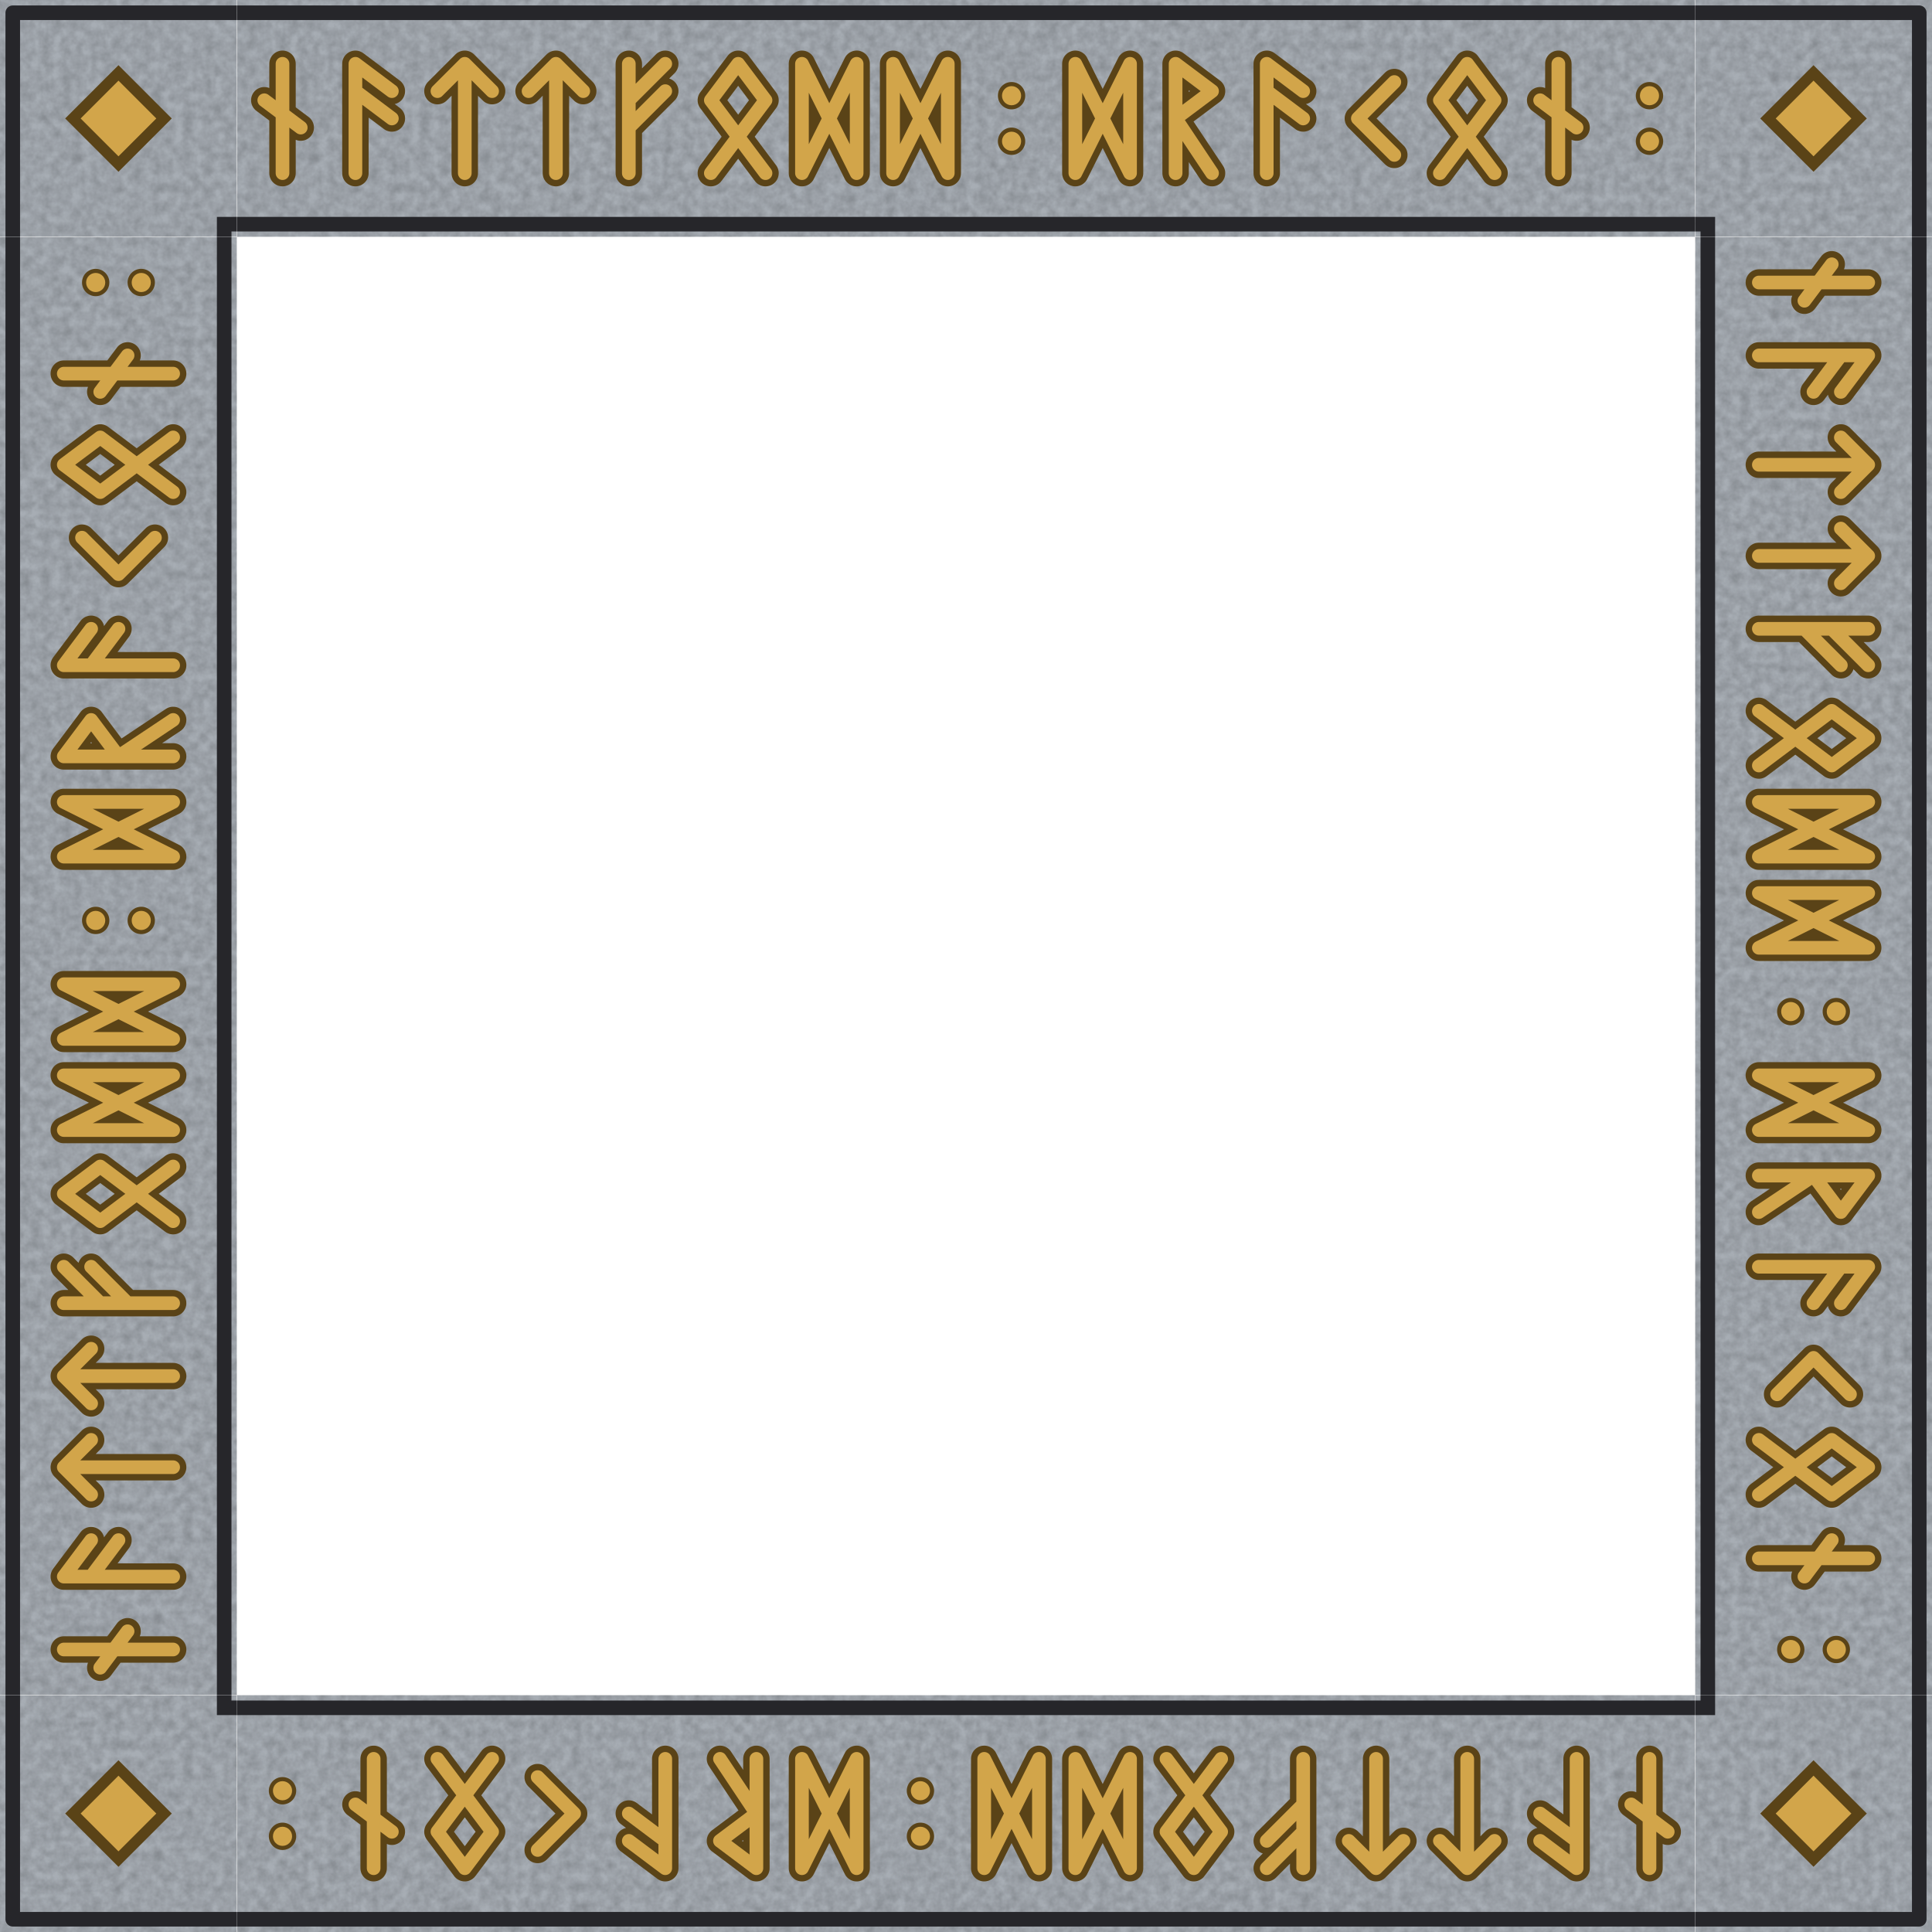
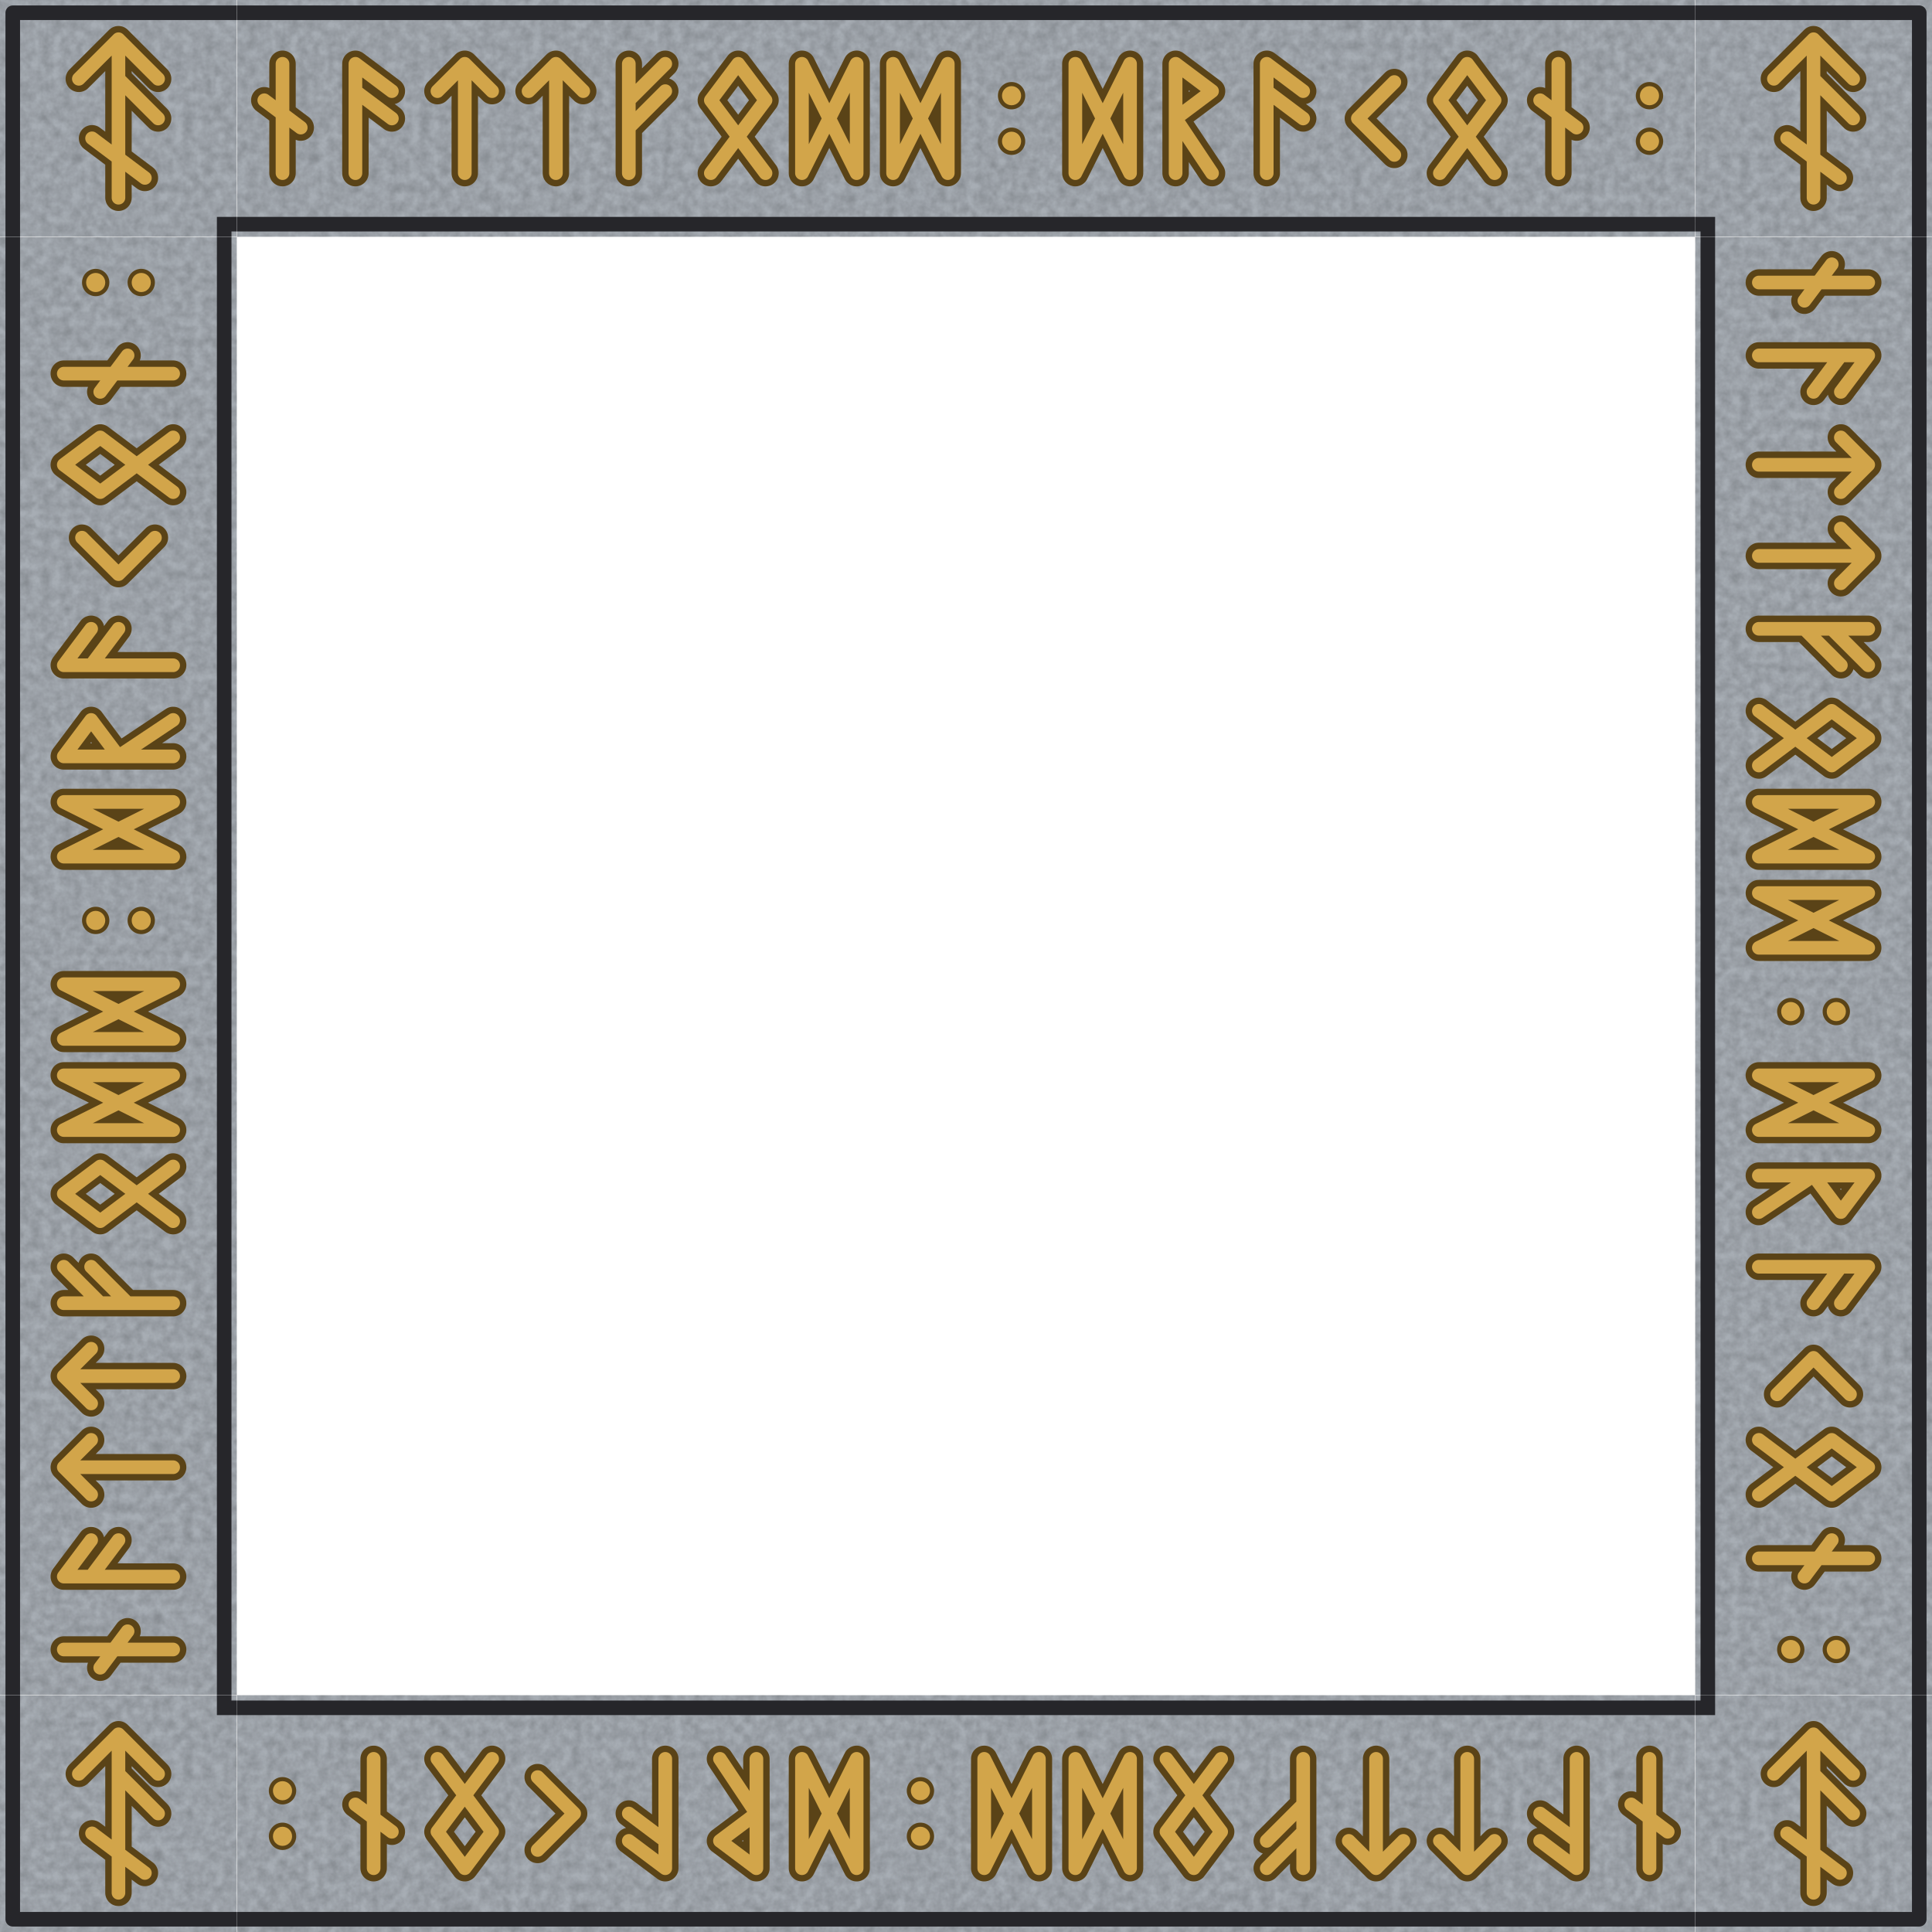
<svg xmlns="http://www.w3.org/2000/svg" width="212" height="212" viewBox="0 0 212 212">
  <defs>
    <filter id="grain-tile" filterUnits="userSpaceOnUse" x="0" y="0" width="160" height="26" color-interpolation-filters="sRGB">
      <feTurbulence type="fractalNoise" baseFrequency="0.9" numOctaves="3" seed="7" stitchTiles="stitch" result="noise" />
      <feColorMatrix in="noise" type="saturate" values="0" result="grey" />
      <feComponentTransfer in="grey" result="grain">
        <feFuncR type="linear" slope="0.35" intercept="0.75" />
        <feFuncG type="linear" slope="0.35" intercept="0.75" />
        <feFuncB type="linear" slope="0.35" intercept="0.75" />
        <feFuncA type="linear" slope="0" intercept="1" />
      </feComponentTransfer>
      <feBlend in="SourceGraphic" in2="grain" mode="multiply" result="textured" />
      <feComposite in="textured" in2="SourceGraphic" operator="in" />
    </filter>
    <filter id="grain-corner" filterUnits="userSpaceOnUse" x="0" y="0" width="26" height="26" color-interpolation-filters="sRGB">
      <feTurbulence type="fractalNoise" baseFrequency="0.9" numOctaves="3" seed="7" stitchTiles="stitch" result="noise" />
      <feColorMatrix in="noise" type="saturate" values="0" result="grey" />
      <feComponentTransfer in="grey" result="grain">
        <feFuncR type="linear" slope="0.35" intercept="0.75" />
        <feFuncG type="linear" slope="0.35" intercept="0.75" />
        <feFuncB type="linear" slope="0.35" intercept="0.75" />
        <feFuncA type="linear" slope="0" intercept="1" />
      </feComponentTransfer>
      <feBlend in="SourceGraphic" in2="grain" mode="multiply" result="textured" />
      <feComposite in="textured" in2="SourceGraphic" operator="in" />
    </filter>
  </defs>
  <g transform="translate(0,0)">
    <g>
      <rect width="26" height="26" fill="#a7adb4" filter="url(#grain-corner)" />
      <path d="M26,1.4H1.4V26" stroke="#26262a" stroke-width="1.6" fill="none" stroke-linejoin="round" />
      <path d="M26,24.6H24.6V26" stroke="#26262a" stroke-width="1.6" fill="none" />
-       <path d="M13.0,8.0L18.0,13.0L13.0,18.0L8.0,13.0Z" fill="#d2a54a" stroke="#5a4317" stroke-width="1.2" />
+       <g fill="none" stroke-linecap="round" stroke-linejoin="round">
+         <path transform="rotate(0,13.0,13.0) translate(8.65,4.3) scale(1.45)" d="M3,0V12 M0,3L3,0L6,3 M3,3L6,6 M1,7.5L5,10.5" stroke="#5a4317" stroke-width="2.00" />
+         <path transform="rotate(0,13.0,13.0) translate(8.65,4.3) scale(1.45)" d="M3,0V12 M0,3L3,0L6,3 M3,3L6,6 M1,7.5L5,10.5" stroke="#d2a54a" stroke-width="1.03" />
+       </g>
    </g>
  </g>
  <g transform="translate(26,0)">
    <g>
      <rect width="160" height="26" fill="#a7adb4" filter="url(#grain-tile)" />
      <path d="M0,1.4H160M0,24.6H160" stroke="#26262a" stroke-width="1.6" />
      <g fill="none" stroke-linecap="round" stroke-linejoin="round">
        <path transform="translate(2.0,7.0)" d="M3,0V12M1,4L5,7" stroke="#5a4317" stroke-width="2.9" />
        <path transform="translate(2.0,7.0)" d="M3,0V12M1,4L5,7" stroke="#d2a54a" stroke-width="1.5" />
        <path transform="translate(12.0,7.0)" d="M1,0V12M1,0L5,3M1,3L5,6" stroke="#5a4317" stroke-width="2.9" />
        <path transform="translate(12.0,7.0)" d="M1,0V12M1,0L5,3M1,3L5,6" stroke="#d2a54a" stroke-width="1.5" />
        <path transform="translate(22.0,7.0)" d="M3,0V12M0,3L3,0L6,3" stroke="#5a4317" stroke-width="2.9" />
        <path transform="translate(22.0,7.0)" d="M3,0V12M0,3L3,0L6,3" stroke="#d2a54a" stroke-width="1.5" />
        <path transform="translate(32.0,7.0)" d="M3,0V12M0,3L3,0L6,3" stroke="#5a4317" stroke-width="2.9" />
        <path transform="translate(32.0,7.0)" d="M3,0V12M0,3L3,0L6,3" stroke="#d2a54a" stroke-width="1.5" />
        <path transform="translate(42.0,7.0)" d="M1,0V12M1,4L5,0M1,7L5,3" stroke="#5a4317" stroke-width="2.9" />
        <path transform="translate(42.0,7.0)" d="M1,0V12M1,4L5,0M1,7L5,3" stroke="#d2a54a" stroke-width="1.5" />
        <path transform="translate(52.0,7.0)" d="M3,0L6,4L0,12M3,0L0,4L6,12" stroke="#5a4317" stroke-width="2.9" />
        <path transform="translate(52.0,7.0)" d="M3,0L6,4L0,12M3,0L0,4L6,12" stroke="#d2a54a" stroke-width="1.5" />
        <path transform="translate(62.0,7.0)" d="M0,0V12M6,0V12M0,0L6,12M6,0L0,12" stroke="#5a4317" stroke-width="2.9" />
        <path transform="translate(62.0,7.0)" d="M0,0V12M6,0V12M0,0L6,12M6,0L0,12" stroke="#d2a54a" stroke-width="1.5" />
        <path transform="translate(72.0,7.0)" d="M0,0V12M6,0V12M0,0L6,12M6,0L0,12" stroke="#5a4317" stroke-width="2.9" />
        <path transform="translate(72.0,7.0)" d="M0,0V12M6,0V12M0,0L6,12M6,0L0,12" stroke="#d2a54a" stroke-width="1.5" />
        <circle cx="85.0" cy="10.5" r="1.5" fill="#5a4317" />
        <circle cx="85.0" cy="10.5" r="1.05" fill="#d2a54a" />
        <circle cx="85.0" cy="15.5" r="1.5" fill="#5a4317" />
        <circle cx="85.0" cy="15.5" r="1.05" fill="#d2a54a" />
        <path transform="translate(92.0,7.0)" d="M0,0V12M6,0V12M0,0L6,12M6,0L0,12" stroke="#5a4317" stroke-width="2.9" />
        <path transform="translate(92.0,7.0)" d="M0,0V12M6,0V12M0,0L6,12M6,0L0,12" stroke="#d2a54a" stroke-width="1.5" />
        <path transform="translate(102.0,7.0)" d="M1,12V0L5,3L1,6L5,12" stroke="#5a4317" stroke-width="2.9" />
        <path transform="translate(102.0,7.0)" d="M1,12V0L5,3L1,6L5,12" stroke="#d2a54a" stroke-width="1.5" />
        <path transform="translate(112.0,7.0)" d="M1,0V12M1,0L5,3M1,3L5,6" stroke="#5a4317" stroke-width="2.9" />
        <path transform="translate(112.0,7.0)" d="M1,0V12M1,0L5,3M1,3L5,6" stroke="#d2a54a" stroke-width="1.5" />
        <path transform="translate(122.0,7.0)" d="M5,2L1,6L5,10" stroke="#5a4317" stroke-width="2.9" />
        <path transform="translate(122.0,7.0)" d="M5,2L1,6L5,10" stroke="#d2a54a" stroke-width="1.5" />
        <path transform="translate(132.0,7.0)" d="M3,0L6,4L0,12M3,0L0,4L6,12" stroke="#5a4317" stroke-width="2.9" />
        <path transform="translate(132.0,7.0)" d="M3,0L6,4L0,12M3,0L0,4L6,12" stroke="#d2a54a" stroke-width="1.5" />
        <path transform="translate(142.0,7.0)" d="M3,0V12M1,4L5,7" stroke="#5a4317" stroke-width="2.9" />
        <path transform="translate(142.0,7.0)" d="M3,0V12M1,4L5,7" stroke="#d2a54a" stroke-width="1.5" />
        <circle cx="155.0" cy="10.5" r="1.5" fill="#5a4317" />
        <circle cx="155.0" cy="10.5" r="1.05" fill="#d2a54a" />
        <circle cx="155.0" cy="15.5" r="1.5" fill="#5a4317" />
        <circle cx="155.0" cy="15.5" r="1.05" fill="#d2a54a" />
      </g>
    </g>
  </g>
  <g transform="translate(212,0) rotate(90)">
    <g>
      <rect width="26" height="26" fill="#a7adb4" filter="url(#grain-corner)" />
      <path d="M26,1.4H1.4V26" stroke="#26262a" stroke-width="1.6" fill="none" stroke-linejoin="round" />
      <path d="M26,24.6H24.6V26" stroke="#26262a" stroke-width="1.6" fill="none" />
-       <path d="M13.0,8.0L18.0,13.0L13.0,18.0L8.0,13.0Z" fill="#d2a54a" stroke="#5a4317" stroke-width="1.2" />
+       <g fill="none" stroke-linecap="round" stroke-linejoin="round">
+         <path transform="rotate(-90,13.0,13.0) translate(8.65,4.3) scale(1.45)" d="M3,0V12 M0,3L3,0L6,3 M3,3L6,6 M1,7.5L5,10.5" stroke="#5a4317" stroke-width="2.00" />
+         <path transform="rotate(-90,13.0,13.0) translate(8.65,4.3) scale(1.45)" d="M3,0V12 M0,3L3,0L6,3 M3,3L6,6 M1,7.5L5,10.5" stroke="#d2a54a" stroke-width="1.03" />
+       </g>
    </g>
  </g>
  <g transform="translate(212,26) rotate(90)">
    <g>
      <rect width="160" height="26" fill="#a7adb4" filter="url(#grain-tile)" />
      <path d="M0,1.4H160M0,24.6H160" stroke="#26262a" stroke-width="1.6" />
      <g fill="none" stroke-linecap="round" stroke-linejoin="round">
        <path transform="translate(2.0,7.0)" d="M3,0V12M1,4L5,7" stroke="#5a4317" stroke-width="2.9" />
        <path transform="translate(2.0,7.0)" d="M3,0V12M1,4L5,7" stroke="#d2a54a" stroke-width="1.5" />
        <path transform="translate(12.0,7.0)" d="M1,0V12M1,0L5,3M1,3L5,6" stroke="#5a4317" stroke-width="2.9" />
        <path transform="translate(12.0,7.0)" d="M1,0V12M1,0L5,3M1,3L5,6" stroke="#d2a54a" stroke-width="1.5" />
        <path transform="translate(22.0,7.0)" d="M3,0V12M0,3L3,0L6,3" stroke="#5a4317" stroke-width="2.9" />
        <path transform="translate(22.0,7.0)" d="M3,0V12M0,3L3,0L6,3" stroke="#d2a54a" stroke-width="1.5" />
        <path transform="translate(32.0,7.0)" d="M3,0V12M0,3L3,0L6,3" stroke="#5a4317" stroke-width="2.9" />
        <path transform="translate(32.0,7.0)" d="M3,0V12M0,3L3,0L6,3" stroke="#d2a54a" stroke-width="1.5" />
        <path transform="translate(42.0,7.0)" d="M1,0V12M1,4L5,0M1,7L5,3" stroke="#5a4317" stroke-width="2.9" />
        <path transform="translate(42.0,7.0)" d="M1,0V12M1,4L5,0M1,7L5,3" stroke="#d2a54a" stroke-width="1.5" />
        <path transform="translate(52.0,7.0)" d="M3,0L6,4L0,12M3,0L0,4L6,12" stroke="#5a4317" stroke-width="2.9" />
        <path transform="translate(52.0,7.0)" d="M3,0L6,4L0,12M3,0L0,4L6,12" stroke="#d2a54a" stroke-width="1.5" />
        <path transform="translate(62.0,7.0)" d="M0,0V12M6,0V12M0,0L6,12M6,0L0,12" stroke="#5a4317" stroke-width="2.9" />
        <path transform="translate(62.0,7.0)" d="M0,0V12M6,0V12M0,0L6,12M6,0L0,12" stroke="#d2a54a" stroke-width="1.5" />
        <path transform="translate(72.0,7.0)" d="M0,0V12M6,0V12M0,0L6,12M6,0L0,12" stroke="#5a4317" stroke-width="2.9" />
        <path transform="translate(72.0,7.0)" d="M0,0V12M6,0V12M0,0L6,12M6,0L0,12" stroke="#d2a54a" stroke-width="1.5" />
        <circle cx="85.0" cy="10.5" r="1.5" fill="#5a4317" />
        <circle cx="85.0" cy="10.5" r="1.05" fill="#d2a54a" />
        <circle cx="85.0" cy="15.5" r="1.5" fill="#5a4317" />
        <circle cx="85.0" cy="15.5" r="1.05" fill="#d2a54a" />
        <path transform="translate(92.0,7.0)" d="M0,0V12M6,0V12M0,0L6,12M6,0L0,12" stroke="#5a4317" stroke-width="2.9" />
        <path transform="translate(92.0,7.0)" d="M0,0V12M6,0V12M0,0L6,12M6,0L0,12" stroke="#d2a54a" stroke-width="1.5" />
        <path transform="translate(102.0,7.0)" d="M1,12V0L5,3L1,6L5,12" stroke="#5a4317" stroke-width="2.9" />
        <path transform="translate(102.0,7.0)" d="M1,12V0L5,3L1,6L5,12" stroke="#d2a54a" stroke-width="1.5" />
        <path transform="translate(112.0,7.0)" d="M1,0V12M1,0L5,3M1,3L5,6" stroke="#5a4317" stroke-width="2.9" />
        <path transform="translate(112.0,7.0)" d="M1,0V12M1,0L5,3M1,3L5,6" stroke="#d2a54a" stroke-width="1.5" />
        <path transform="translate(122.0,7.0)" d="M5,2L1,6L5,10" stroke="#5a4317" stroke-width="2.9" />
        <path transform="translate(122.0,7.0)" d="M5,2L1,6L5,10" stroke="#d2a54a" stroke-width="1.5" />
        <path transform="translate(132.0,7.0)" d="M3,0L6,4L0,12M3,0L0,4L6,12" stroke="#5a4317" stroke-width="2.9" />
        <path transform="translate(132.0,7.0)" d="M3,0L6,4L0,12M3,0L0,4L6,12" stroke="#d2a54a" stroke-width="1.5" />
        <path transform="translate(142.0,7.0)" d="M3,0V12M1,4L5,7" stroke="#5a4317" stroke-width="2.9" />
        <path transform="translate(142.0,7.0)" d="M3,0V12M1,4L5,7" stroke="#d2a54a" stroke-width="1.5" />
        <circle cx="155.0" cy="10.5" r="1.5" fill="#5a4317" />
        <circle cx="155.0" cy="10.5" r="1.05" fill="#d2a54a" />
        <circle cx="155.0" cy="15.5" r="1.5" fill="#5a4317" />
        <circle cx="155.0" cy="15.5" r="1.05" fill="#d2a54a" />
      </g>
    </g>
  </g>
  <g transform="translate(212,212) rotate(180)">
    <g>
      <rect width="26" height="26" fill="#a7adb4" filter="url(#grain-corner)" />
      <path d="M26,1.4H1.4V26" stroke="#26262a" stroke-width="1.6" fill="none" stroke-linejoin="round" />
      <path d="M26,24.6H24.6V26" stroke="#26262a" stroke-width="1.6" fill="none" />
-       <path d="M13.0,8.0L18.0,13.0L13.0,18.0L8.0,13.0Z" fill="#d2a54a" stroke="#5a4317" stroke-width="1.2" />
+       <g fill="none" stroke-linecap="round" stroke-linejoin="round">
+         <path transform="rotate(-180,13.0,13.0) translate(8.65,4.3) scale(1.45)" d="M3,0V12 M0,3L3,0L6,3 M3,3L6,6 M1,7.5L5,10.5" stroke="#5a4317" stroke-width="2.00" />
+         <path transform="rotate(-180,13.0,13.0) translate(8.65,4.3) scale(1.45)" d="M3,0V12 M0,3L3,0L6,3 M3,3L6,6 M1,7.5L5,10.5" stroke="#d2a54a" stroke-width="1.03" />
+       </g>
    </g>
  </g>
  <g transform="translate(186,212) rotate(180)">
    <g>
      <rect width="160" height="26" fill="#a7adb4" filter="url(#grain-tile)" />
      <path d="M0,1.4H160M0,24.6H160" stroke="#26262a" stroke-width="1.6" />
      <g fill="none" stroke-linecap="round" stroke-linejoin="round">
        <path transform="translate(2.0,7.0)" d="M3,0V12M1,4L5,7" stroke="#5a4317" stroke-width="2.9" />
        <path transform="translate(2.0,7.0)" d="M3,0V12M1,4L5,7" stroke="#d2a54a" stroke-width="1.5" />
        <path transform="translate(12.0,7.0)" d="M1,0V12M1,0L5,3M1,3L5,6" stroke="#5a4317" stroke-width="2.9" />
        <path transform="translate(12.0,7.0)" d="M1,0V12M1,0L5,3M1,3L5,6" stroke="#d2a54a" stroke-width="1.5" />
        <path transform="translate(22.0,7.0)" d="M3,0V12M0,3L3,0L6,3" stroke="#5a4317" stroke-width="2.9" />
        <path transform="translate(22.0,7.0)" d="M3,0V12M0,3L3,0L6,3" stroke="#d2a54a" stroke-width="1.5" />
        <path transform="translate(32.0,7.0)" d="M3,0V12M0,3L3,0L6,3" stroke="#5a4317" stroke-width="2.9" />
        <path transform="translate(32.0,7.0)" d="M3,0V12M0,3L3,0L6,3" stroke="#d2a54a" stroke-width="1.5" />
        <path transform="translate(42.0,7.0)" d="M1,0V12M1,4L5,0M1,7L5,3" stroke="#5a4317" stroke-width="2.9" />
        <path transform="translate(42.0,7.0)" d="M1,0V12M1,4L5,0M1,7L5,3" stroke="#d2a54a" stroke-width="1.5" />
        <path transform="translate(52.0,7.0)" d="M3,0L6,4L0,12M3,0L0,4L6,12" stroke="#5a4317" stroke-width="2.9" />
        <path transform="translate(52.0,7.0)" d="M3,0L6,4L0,12M3,0L0,4L6,12" stroke="#d2a54a" stroke-width="1.5" />
        <path transform="translate(62.0,7.0)" d="M0,0V12M6,0V12M0,0L6,12M6,0L0,12" stroke="#5a4317" stroke-width="2.9" />
        <path transform="translate(62.0,7.0)" d="M0,0V12M6,0V12M0,0L6,12M6,0L0,12" stroke="#d2a54a" stroke-width="1.5" />
        <path transform="translate(72.0,7.0)" d="M0,0V12M6,0V12M0,0L6,12M6,0L0,12" stroke="#5a4317" stroke-width="2.9" />
        <path transform="translate(72.0,7.0)" d="M0,0V12M6,0V12M0,0L6,12M6,0L0,12" stroke="#d2a54a" stroke-width="1.5" />
        <circle cx="85.0" cy="10.5" r="1.5" fill="#5a4317" />
        <circle cx="85.0" cy="10.5" r="1.05" fill="#d2a54a" />
        <circle cx="85.0" cy="15.5" r="1.5" fill="#5a4317" />
        <circle cx="85.0" cy="15.5" r="1.05" fill="#d2a54a" />
        <path transform="translate(92.0,7.0)" d="M0,0V12M6,0V12M0,0L6,12M6,0L0,12" stroke="#5a4317" stroke-width="2.9" />
        <path transform="translate(92.0,7.0)" d="M0,0V12M6,0V12M0,0L6,12M6,0L0,12" stroke="#d2a54a" stroke-width="1.5" />
        <path transform="translate(102.0,7.0)" d="M1,12V0L5,3L1,6L5,12" stroke="#5a4317" stroke-width="2.9" />
        <path transform="translate(102.0,7.0)" d="M1,12V0L5,3L1,6L5,12" stroke="#d2a54a" stroke-width="1.5" />
        <path transform="translate(112.0,7.0)" d="M1,0V12M1,0L5,3M1,3L5,6" stroke="#5a4317" stroke-width="2.9" />
        <path transform="translate(112.0,7.0)" d="M1,0V12M1,0L5,3M1,3L5,6" stroke="#d2a54a" stroke-width="1.5" />
        <path transform="translate(122.0,7.0)" d="M5,2L1,6L5,10" stroke="#5a4317" stroke-width="2.9" />
        <path transform="translate(122.0,7.0)" d="M5,2L1,6L5,10" stroke="#d2a54a" stroke-width="1.5" />
        <path transform="translate(132.0,7.0)" d="M3,0L6,4L0,12M3,0L0,4L6,12" stroke="#5a4317" stroke-width="2.9" />
        <path transform="translate(132.0,7.0)" d="M3,0L6,4L0,12M3,0L0,4L6,12" stroke="#d2a54a" stroke-width="1.5" />
        <path transform="translate(142.0,7.0)" d="M3,0V12M1,4L5,7" stroke="#5a4317" stroke-width="2.9" />
        <path transform="translate(142.0,7.0)" d="M3,0V12M1,4L5,7" stroke="#d2a54a" stroke-width="1.5" />
        <circle cx="155.0" cy="10.5" r="1.5" fill="#5a4317" />
        <circle cx="155.0" cy="10.5" r="1.05" fill="#d2a54a" />
        <circle cx="155.0" cy="15.5" r="1.5" fill="#5a4317" />
        <circle cx="155.0" cy="15.5" r="1.05" fill="#d2a54a" />
      </g>
    </g>
  </g>
  <g transform="translate(0,212) rotate(270)">
    <g>
      <rect width="26" height="26" fill="#a7adb4" filter="url(#grain-corner)" />
      <path d="M26,1.4H1.4V26" stroke="#26262a" stroke-width="1.6" fill="none" stroke-linejoin="round" />
      <path d="M26,24.6H24.6V26" stroke="#26262a" stroke-width="1.6" fill="none" />
-       <path d="M13.0,8.0L18.0,13.0L13.0,18.0L8.0,13.0Z" fill="#d2a54a" stroke="#5a4317" stroke-width="1.2" />
+       <g fill="none" stroke-linecap="round" stroke-linejoin="round">
+         <path transform="rotate(-270,13.0,13.0) translate(8.65,4.3) scale(1.45)" d="M3,0V12 M0,3L3,0L6,3 M3,3L6,6 M1,7.5L5,10.5" stroke="#5a4317" stroke-width="2.00" />
+         <path transform="rotate(-270,13.0,13.0) translate(8.65,4.3) scale(1.45)" d="M3,0V12 M0,3L3,0L6,3 M3,3L6,6 M1,7.5L5,10.5" stroke="#d2a54a" stroke-width="1.03" />
+       </g>
    </g>
  </g>
  <g transform="translate(0,186) rotate(270)">
    <g>
      <rect width="160" height="26" fill="#a7adb4" filter="url(#grain-tile)" />
      <path d="M0,1.4H160M0,24.6H160" stroke="#26262a" stroke-width="1.6" />
      <g fill="none" stroke-linecap="round" stroke-linejoin="round">
        <path transform="translate(2.0,7.0)" d="M3,0V12M1,4L5,7" stroke="#5a4317" stroke-width="2.9" />
        <path transform="translate(2.0,7.0)" d="M3,0V12M1,4L5,7" stroke="#d2a54a" stroke-width="1.5" />
        <path transform="translate(12.0,7.0)" d="M1,0V12M1,0L5,3M1,3L5,6" stroke="#5a4317" stroke-width="2.9" />
        <path transform="translate(12.0,7.0)" d="M1,0V12M1,0L5,3M1,3L5,6" stroke="#d2a54a" stroke-width="1.5" />
        <path transform="translate(22.0,7.0)" d="M3,0V12M0,3L3,0L6,3" stroke="#5a4317" stroke-width="2.9" />
        <path transform="translate(22.0,7.0)" d="M3,0V12M0,3L3,0L6,3" stroke="#d2a54a" stroke-width="1.5" />
        <path transform="translate(32.0,7.0)" d="M3,0V12M0,3L3,0L6,3" stroke="#5a4317" stroke-width="2.9" />
        <path transform="translate(32.0,7.0)" d="M3,0V12M0,3L3,0L6,3" stroke="#d2a54a" stroke-width="1.5" />
        <path transform="translate(42.0,7.0)" d="M1,0V12M1,4L5,0M1,7L5,3" stroke="#5a4317" stroke-width="2.9" />
        <path transform="translate(42.0,7.0)" d="M1,0V12M1,4L5,0M1,7L5,3" stroke="#d2a54a" stroke-width="1.5" />
        <path transform="translate(52.0,7.0)" d="M3,0L6,4L0,12M3,0L0,4L6,12" stroke="#5a4317" stroke-width="2.9" />
        <path transform="translate(52.0,7.0)" d="M3,0L6,4L0,12M3,0L0,4L6,12" stroke="#d2a54a" stroke-width="1.5" />
        <path transform="translate(62.0,7.0)" d="M0,0V12M6,0V12M0,0L6,12M6,0L0,12" stroke="#5a4317" stroke-width="2.9" />
        <path transform="translate(62.0,7.0)" d="M0,0V12M6,0V12M0,0L6,12M6,0L0,12" stroke="#d2a54a" stroke-width="1.5" />
        <path transform="translate(72.0,7.0)" d="M0,0V12M6,0V12M0,0L6,12M6,0L0,12" stroke="#5a4317" stroke-width="2.9" />
        <path transform="translate(72.0,7.0)" d="M0,0V12M6,0V12M0,0L6,12M6,0L0,12" stroke="#d2a54a" stroke-width="1.5" />
        <circle cx="85.0" cy="10.5" r="1.5" fill="#5a4317" />
        <circle cx="85.0" cy="10.5" r="1.05" fill="#d2a54a" />
        <circle cx="85.0" cy="15.5" r="1.5" fill="#5a4317" />
        <circle cx="85.0" cy="15.5" r="1.05" fill="#d2a54a" />
        <path transform="translate(92.0,7.0)" d="M0,0V12M6,0V12M0,0L6,12M6,0L0,12" stroke="#5a4317" stroke-width="2.9" />
        <path transform="translate(92.0,7.0)" d="M0,0V12M6,0V12M0,0L6,12M6,0L0,12" stroke="#d2a54a" stroke-width="1.5" />
        <path transform="translate(102.0,7.0)" d="M1,12V0L5,3L1,6L5,12" stroke="#5a4317" stroke-width="2.9" />
        <path transform="translate(102.0,7.0)" d="M1,12V0L5,3L1,6L5,12" stroke="#d2a54a" stroke-width="1.5" />
        <path transform="translate(112.0,7.0)" d="M1,0V12M1,0L5,3M1,3L5,6" stroke="#5a4317" stroke-width="2.9" />
        <path transform="translate(112.0,7.0)" d="M1,0V12M1,0L5,3M1,3L5,6" stroke="#d2a54a" stroke-width="1.5" />
        <path transform="translate(122.0,7.0)" d="M5,2L1,6L5,10" stroke="#5a4317" stroke-width="2.9" />
        <path transform="translate(122.0,7.0)" d="M5,2L1,6L5,10" stroke="#d2a54a" stroke-width="1.5" />
        <path transform="translate(132.0,7.0)" d="M3,0L6,4L0,12M3,0L0,4L6,12" stroke="#5a4317" stroke-width="2.9" />
        <path transform="translate(132.0,7.0)" d="M3,0L6,4L0,12M3,0L0,4L6,12" stroke="#d2a54a" stroke-width="1.5" />
        <path transform="translate(142.0,7.0)" d="M3,0V12M1,4L5,7" stroke="#5a4317" stroke-width="2.9" />
        <path transform="translate(142.0,7.0)" d="M3,0V12M1,4L5,7" stroke="#d2a54a" stroke-width="1.5" />
        <circle cx="155.0" cy="10.5" r="1.5" fill="#5a4317" />
        <circle cx="155.0" cy="10.5" r="1.05" fill="#d2a54a" />
        <circle cx="155.0" cy="15.5" r="1.5" fill="#5a4317" />
        <circle cx="155.0" cy="15.5" r="1.05" fill="#d2a54a" />
      </g>
    </g>
  </g>
</svg>
